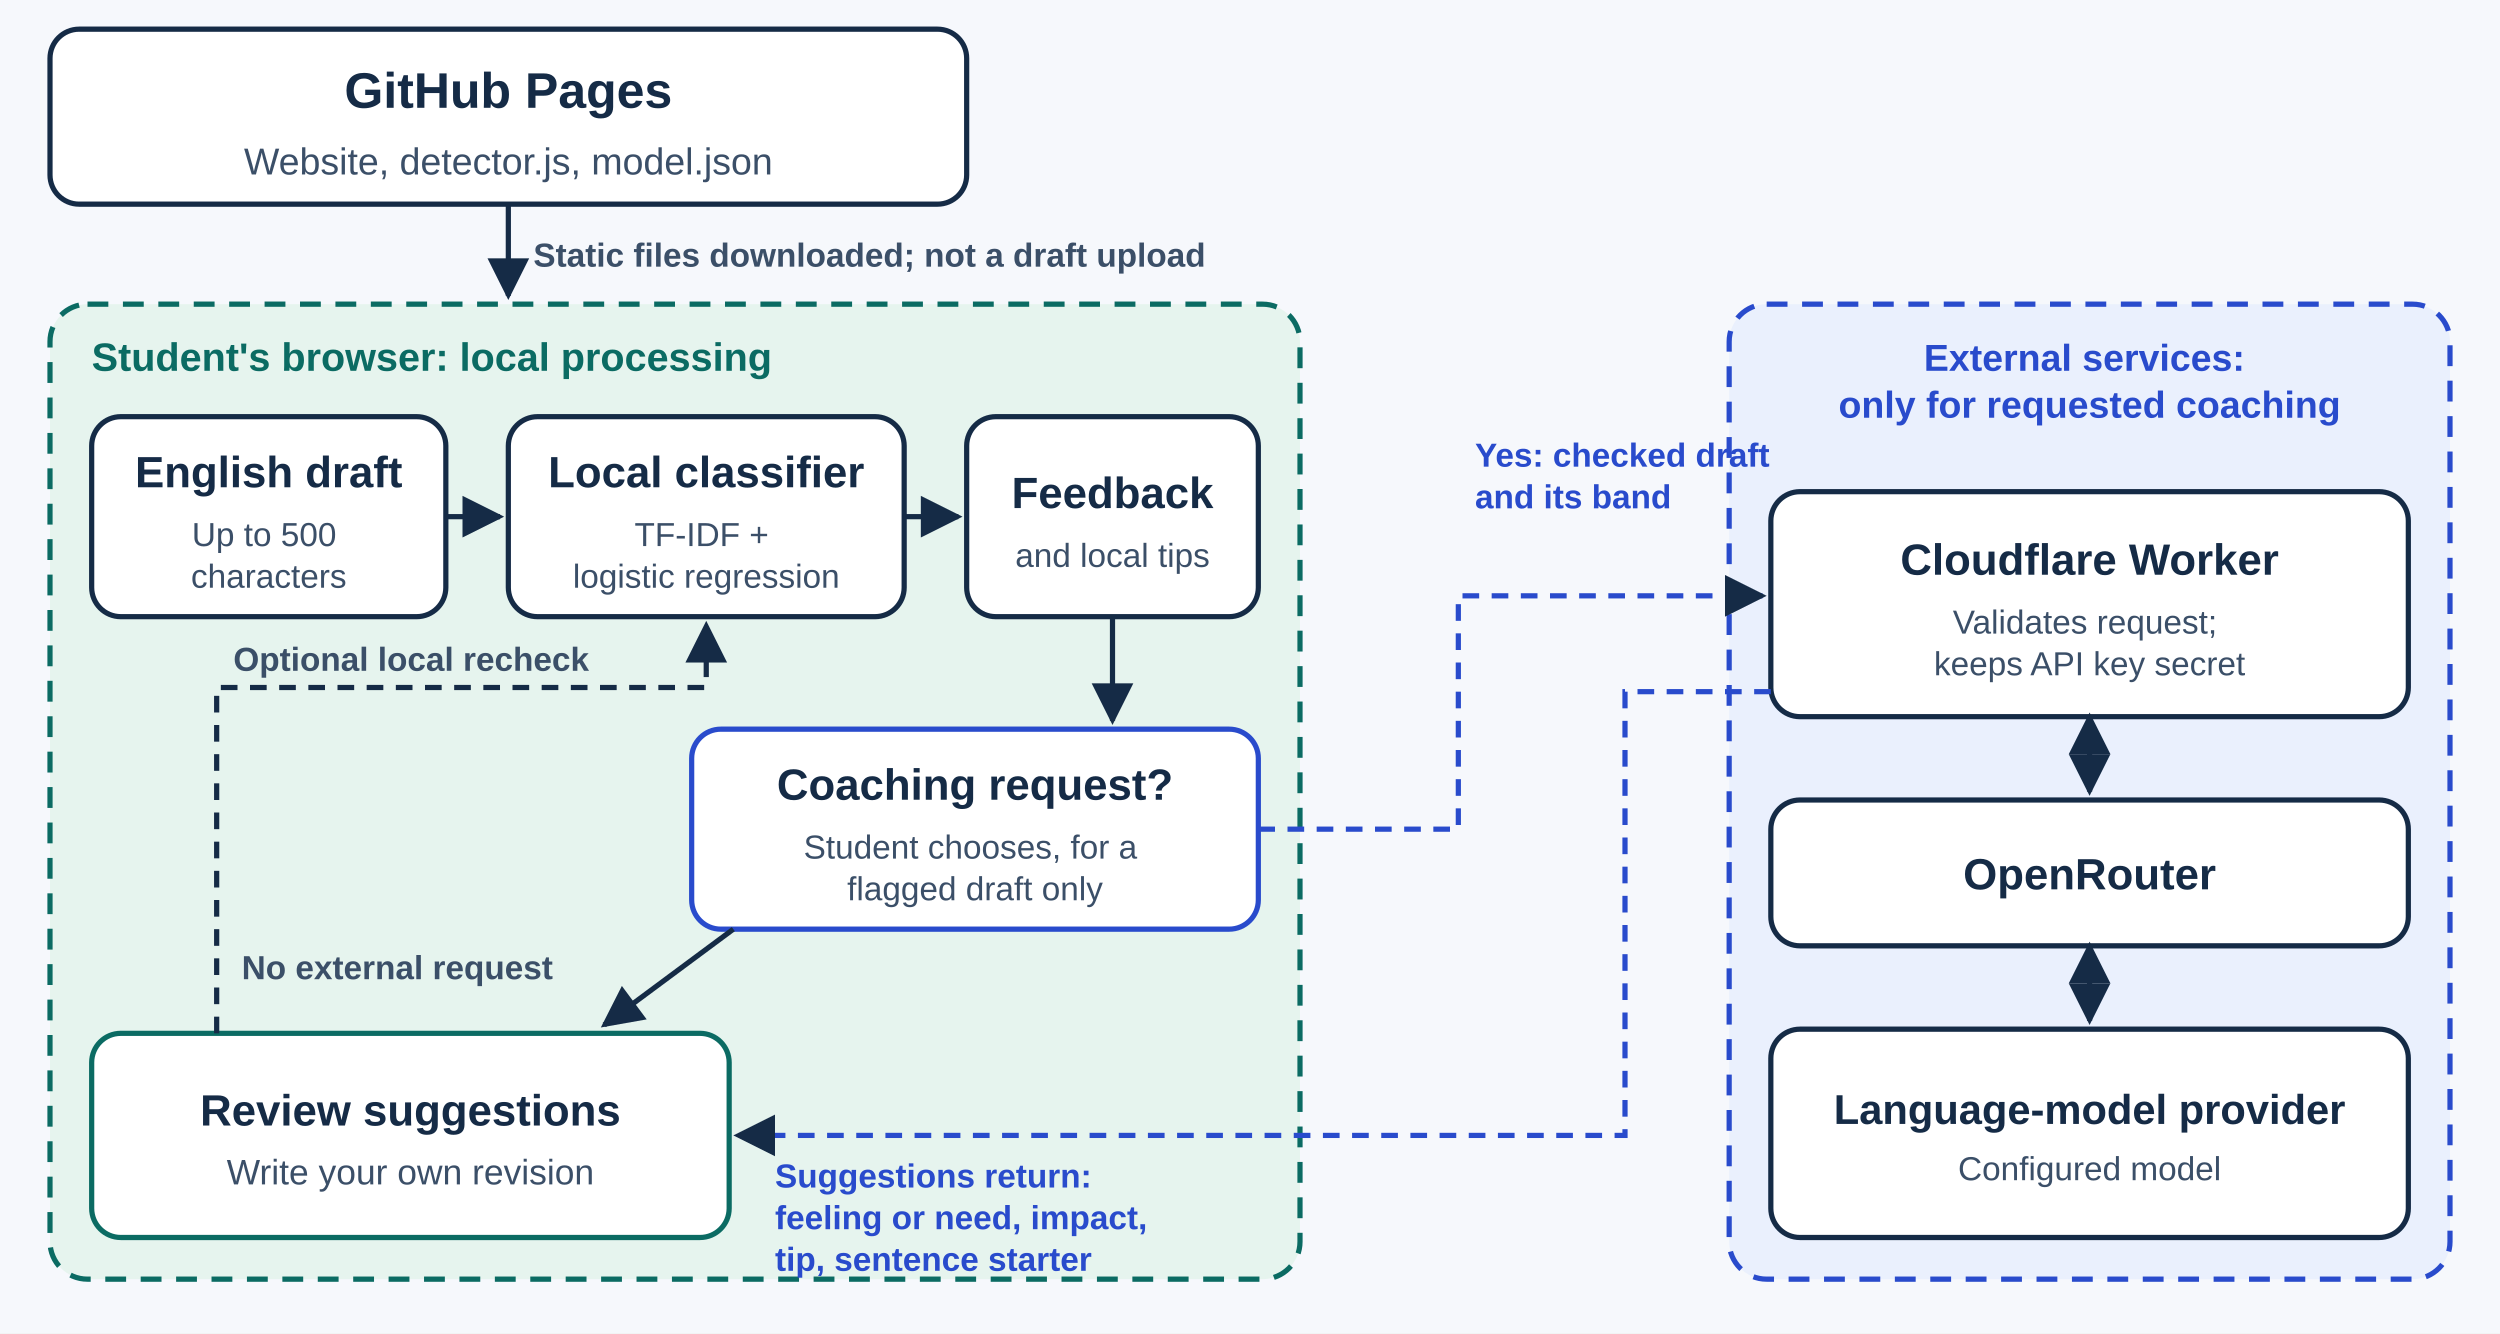
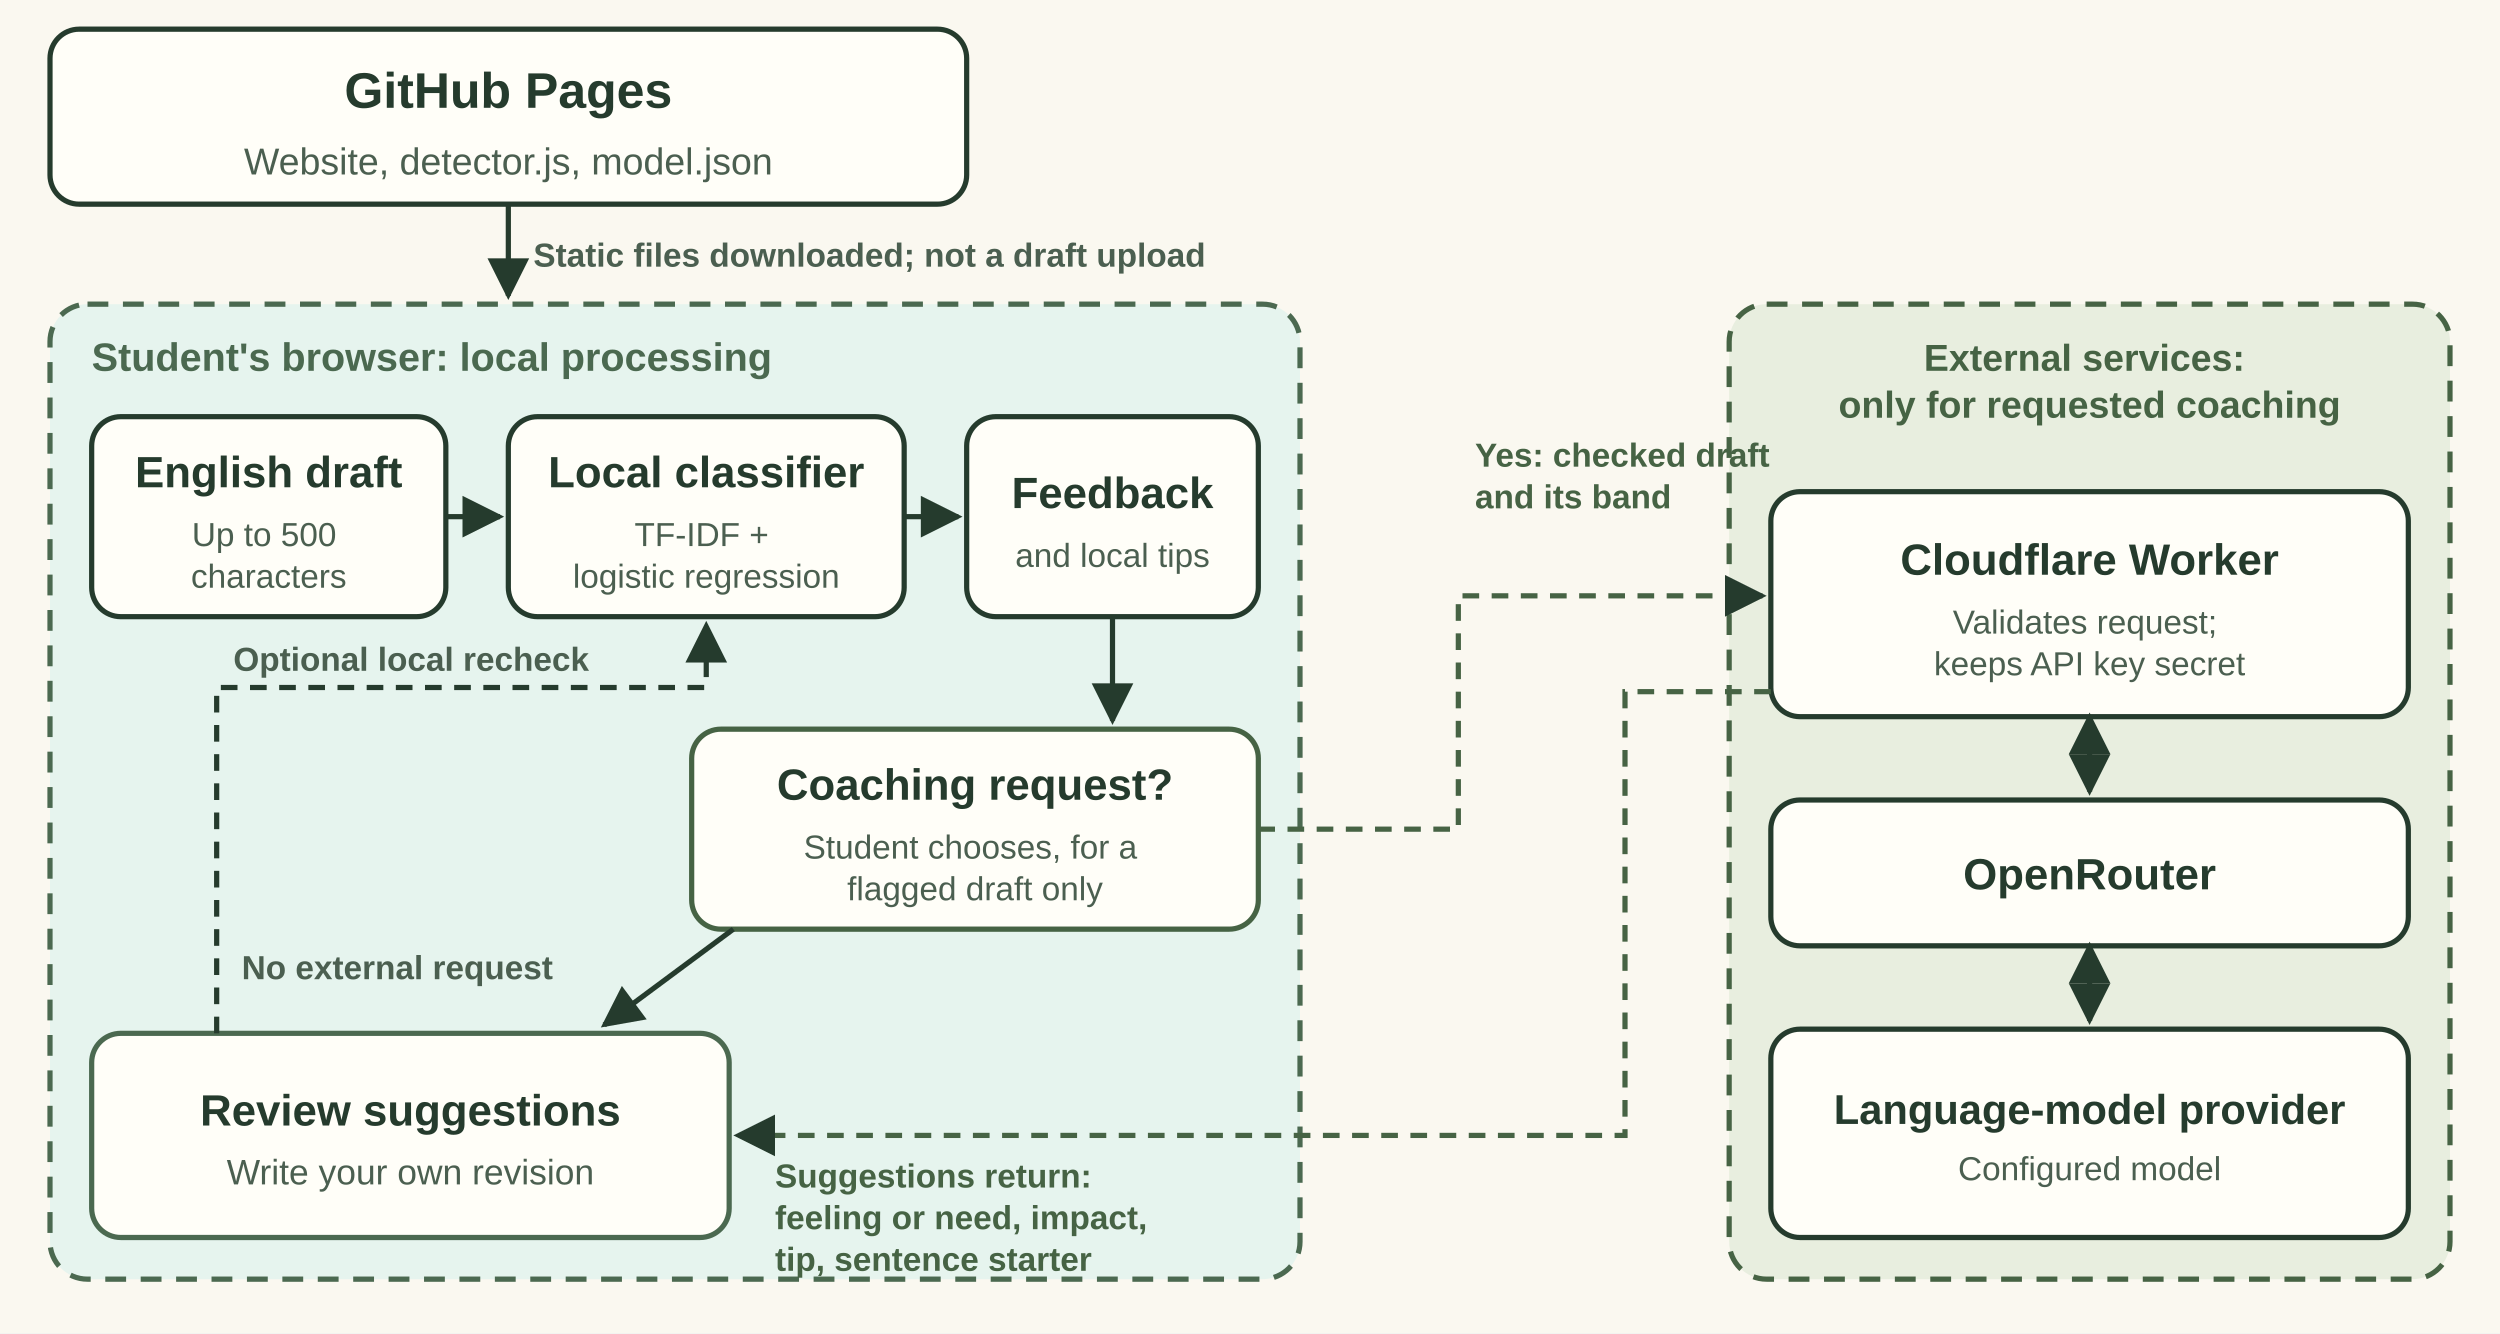
<svg xmlns="http://www.w3.org/2000/svg" viewBox="0 0 1200 640" role="img" lang="en" aria-labelledby="sa-en-t sa-en-d" font-family="Manrope, &quot;Avenir Next&quot;, &quot;Segoe UI&quot;, system-ui, -apple-system, Arial, sans-serif">
  <defs>
    <marker id="sa-en-m" viewBox="0 0 10 10" refX="9" refY="5" markerWidth="8" markerHeight="8" orient="auto-start-reverse">
-       <path d="M0 0 L10 5 L0 10 z" fill="#152B46" />
+       <path d="M0 0 L10 5 L0 10 z" fill="#253B2D" />
    </marker>
    <marker id="sa-en-ms" viewBox="0 0 10 10" refX="1" refY="5" markerWidth="8" markerHeight="8" orient="auto">
-       <path d="M10 0 L0 5 L10 10 z" fill="#152B46" />
+       <path d="M10 0 L0 5 L10 10 z" fill="#253B2D" />
    </marker>
  </defs>
-   <rect width="1200" height="640" fill="#F6F8FC" />
-   <rect x="24" y="14" width="440" height="84" rx="14" fill="#FFFFFF" stroke="#152B46" stroke-width="2.5" />
-   <text x="244" y="51.75" text-anchor="middle" font-size="24" font-weight="800" fill="#152B46">
+   <rect width="1200" height="640" fill="#FAF8F0" />
+   <rect x="24" y="14" width="440" height="84" rx="14" fill="#FFFEF8" stroke="#253B2D" stroke-width="2.5" />
+   <text x="244" y="51.75" text-anchor="middle" font-size="24" font-weight="800" fill="#253B2D">
    <tspan x="244" dy="0">GitHub Pages</tspan>
  </text>
-   <text x="244" y="83.75" text-anchor="middle" font-size="18" font-weight="500" fill="#3B4F68">
+   <text x="244" y="83.75" text-anchor="middle" font-size="18" font-weight="500" fill="#4B5F50">
    <tspan x="244" dy="0">Website, detector.js, model.json</tspan>
  </text>
-   <path d="M244 98 V142" fill="none" stroke="#152B46" stroke-width="2.5" marker-end="url(#sa-en-m)" />
-   <text x="256" y="128" text-anchor="start" font-size="16" font-weight="600" fill="#3B4F68">
+   <path d="M244 98 V142" fill="none" stroke="#253B2D" stroke-width="2.5" marker-end="url(#sa-en-m)" />
+   <text x="256" y="128" text-anchor="start" font-size="16" font-weight="600" fill="#4B5F50">
    <tspan x="256" dy="0">Static files downloaded; not a draft upload</tspan>
  </text>
-   <rect x="24" y="146" width="600" height="468" rx="18" fill="#E6F4EE" stroke="#0B6B63" stroke-width="2.5" stroke-dasharray="10 7" />
-   <text x="44" y="178" text-anchor="start" font-size="19" font-weight="800" fill="#0B6B63">
+   <rect x="24" y="146" width="600" height="468" rx="18" fill="#E6F4EE" stroke="#4B6950" stroke-width="2.5" stroke-dasharray="10 7" />
+   <text x="44" y="178" text-anchor="start" font-size="19" font-weight="800" fill="#4B6950">
    <tspan x="44" dy="0">Student's browser: local processing</tspan>
  </text>
-   <rect x="44" y="200" width="170" height="96" rx="14" fill="#FFFFFF" stroke="#152B46" stroke-width="2.5" />
-   <text x="129" y="233.875" text-anchor="middle" font-size="21" font-weight="800" fill="#152B46">
+   <rect x="44" y="200" width="170" height="96" rx="14" fill="#FFFEF8" stroke="#253B2D" stroke-width="2.5" />
+   <text x="129" y="233.875" text-anchor="middle" font-size="21" font-weight="800" fill="#253B2D">
    <tspan x="129" dy="0">English draft</tspan>
  </text>
-   <text x="129" y="262.125" text-anchor="middle" font-size="16" font-weight="500" fill="#3B4F68">
+   <text x="129" y="262.125" text-anchor="middle" font-size="16" font-weight="500" fill="#4B5F50">
    <tspan x="129" dy="0">Up to 500</tspan>
    <tspan x="129" dy="20">characters</tspan>
  </text>
-   <rect x="244" y="200" width="190" height="96" rx="14" fill="#FFFFFF" stroke="#152B46" stroke-width="2.5" />
-   <text x="339" y="233.875" text-anchor="middle" font-size="21" font-weight="800" fill="#152B46">
+   <rect x="244" y="200" width="190" height="96" rx="14" fill="#FFFEF8" stroke="#253B2D" stroke-width="2.5" />
+   <text x="339" y="233.875" text-anchor="middle" font-size="21" font-weight="800" fill="#253B2D">
    <tspan x="339" dy="0">Local classifier</tspan>
  </text>
-   <text x="339" y="262.125" text-anchor="middle" font-size="16" font-weight="500" fill="#3B4F68">
+   <text x="339" y="262.125" text-anchor="middle" font-size="16" font-weight="500" fill="#4B5F50">
    <tspan x="339" dy="0">TF-IDF +</tspan>
    <tspan x="339" dy="20">logistic regression</tspan>
  </text>
-   <rect x="464" y="200" width="140" height="96" rx="14" fill="#FFFFFF" stroke="#152B46" stroke-width="2.5" />
-   <text x="534" y="243.875" text-anchor="middle" font-size="21" font-weight="800" fill="#152B46">
+   <rect x="464" y="200" width="140" height="96" rx="14" fill="#FFFEF8" stroke="#253B2D" stroke-width="2.5" />
+   <text x="534" y="243.875" text-anchor="middle" font-size="21" font-weight="800" fill="#253B2D">
    <tspan x="534" dy="0">Feedback</tspan>
  </text>
-   <text x="534" y="272.125" text-anchor="middle" font-size="16" font-weight="500" fill="#3B4F68">
+   <text x="534" y="272.125" text-anchor="middle" font-size="16" font-weight="500" fill="#4B5F50">
    <tspan x="534" dy="0">and local tips</tspan>
  </text>
-   <path d="M214 248 H240" fill="none" stroke="#152B46" stroke-width="2.5" marker-end="url(#sa-en-m)" />
-   <path d="M434 248 H460" fill="none" stroke="#152B46" stroke-width="2.5" marker-end="url(#sa-en-m)" />
-   <rect x="332" y="350" width="272" height="96" rx="14" fill="#FFFFFF" stroke="#294BCC" stroke-width="2.5" />
-   <text x="468" y="383.875" text-anchor="middle" font-size="21" font-weight="800" fill="#152B46">
+   <path d="M214 248 H240" fill="none" stroke="#253B2D" stroke-width="2.5" marker-end="url(#sa-en-m)" />
+   <path d="M434 248 H460" fill="none" stroke="#253B2D" stroke-width="2.5" marker-end="url(#sa-en-m)" />
+   <rect x="332" y="350" width="272" height="96" rx="14" fill="#FFFEF8" stroke="#466344" stroke-width="2.5" />
+   <text x="468" y="383.875" text-anchor="middle" font-size="21" font-weight="800" fill="#253B2D">
    <tspan x="468" dy="0">Coaching request?</tspan>
  </text>
-   <text x="468" y="412.125" text-anchor="middle" font-size="16" font-weight="500" fill="#3B4F68">
+   <text x="468" y="412.125" text-anchor="middle" font-size="16" font-weight="500" fill="#4B5F50">
    <tspan x="468" dy="0">Student chooses, for a</tspan>
    <tspan x="468" dy="20">flagged draft only</tspan>
  </text>
-   <path d="M534 296 V346" fill="none" stroke="#152B46" stroke-width="2.5" marker-end="url(#sa-en-m)" />
-   <rect x="44" y="496" width="306" height="98" rx="14" fill="#FFFFFF" stroke="#0B6B63" stroke-width="2.5" />
-   <text x="197" y="540.25" text-anchor="middle" font-size="21" font-weight="800" fill="#152B46">
+   <path d="M534 296 V346" fill="none" stroke="#253B2D" stroke-width="2.5" marker-end="url(#sa-en-m)" />
+   <rect x="44" y="496" width="306" height="98" rx="14" fill="#FFFEF8" stroke="#4B6950" stroke-width="2.5" />
+   <text x="197" y="540.25" text-anchor="middle" font-size="21" font-weight="800" fill="#253B2D">
    <tspan x="197" dy="0">Review suggestions</tspan>
  </text>
-   <text x="197" y="568.5" text-anchor="middle" font-size="17" font-weight="500" fill="#3B4F68">
+   <text x="197" y="568.5" text-anchor="middle" font-size="17" font-weight="500" fill="#4B5F50">
    <tspan x="197" dy="0">Write your own revision</tspan>
  </text>
-   <path d="M352 446 L290 492" fill="none" stroke="#152B46" stroke-width="2.5" marker-end="url(#sa-en-m)" />
-   <text x="116" y="470" text-anchor="start" font-size="16" font-weight="600" fill="#3B4F68">
+   <path d="M352 446 L290 492" fill="none" stroke="#253B2D" stroke-width="2.5" marker-end="url(#sa-en-m)" />
+   <text x="116" y="470" text-anchor="start" font-size="16" font-weight="600" fill="#4B5F50">
    <tspan x="116" dy="0">No external request</tspan>
  </text>
-   <path d="M104 496 V330 H339 V300" fill="none" stroke="#152B46" stroke-width="2.5" stroke-dasharray="8 6" marker-end="url(#sa-en-m)" />
-   <text x="112" y="322" text-anchor="start" font-size="16" font-weight="600" fill="#3B4F68">
+   <path d="M104 496 V330 H339 V300" fill="none" stroke="#253B2D" stroke-width="2.5" stroke-dasharray="8 6" marker-end="url(#sa-en-m)" />
+   <text x="112" y="322" text-anchor="start" font-size="16" font-weight="600" fill="#4B5F50">
    <tspan x="112" dy="0">Optional local recheck</tspan>
  </text>
-   <rect x="830" y="146" width="346" height="468" rx="18" fill="#EAF0FD" stroke="#294BCC" stroke-width="2.5" stroke-dasharray="10 7" />
-   <text x="1003" y="178" text-anchor="middle" font-size="18" font-weight="800" fill="#294BCC">
+   <rect x="830" y="146" width="346" height="468" rx="18" fill="#E8EEDF" stroke="#466344" stroke-width="2.5" stroke-dasharray="10 7" />
+   <text x="1003" y="178" text-anchor="middle" font-size="18" font-weight="800" fill="#466344">
    <tspan x="1003" dy="0">External services:</tspan>
    <tspan x="1003" dy="22.5">only for requested coaching</tspan>
  </text>
-   <rect x="850" y="236" width="306" height="108" rx="14" fill="#FFFFFF" stroke="#152B46" stroke-width="2.5" />
-   <text x="1003" y="275.875" text-anchor="middle" font-size="21" font-weight="800" fill="#152B46">
+   <rect x="850" y="236" width="306" height="108" rx="14" fill="#FFFEF8" stroke="#253B2D" stroke-width="2.5" />
+   <text x="1003" y="275.875" text-anchor="middle" font-size="21" font-weight="800" fill="#253B2D">
    <tspan x="1003" dy="0">Cloudflare Worker</tspan>
  </text>
-   <text x="1003" y="304.125" text-anchor="middle" font-size="16" font-weight="500" fill="#3B4F68">
+   <text x="1003" y="304.125" text-anchor="middle" font-size="16" font-weight="500" fill="#4B5F50">
    <tspan x="1003" dy="0">Validates request;</tspan>
    <tspan x="1003" dy="20">keeps API key secret</tspan>
  </text>
-   <rect x="850" y="384" width="306" height="70" rx="14" fill="#FFFFFF" stroke="#152B46" stroke-width="2.5" />
-   <text x="1003" y="426.875" text-anchor="middle" font-size="21" font-weight="800" fill="#152B46">
+   <rect x="850" y="384" width="306" height="70" rx="14" fill="#FFFEF8" stroke="#253B2D" stroke-width="2.5" />
+   <text x="1003" y="426.875" text-anchor="middle" font-size="21" font-weight="800" fill="#253B2D">
    <tspan x="1003" dy="0">OpenRouter</tspan>
  </text>
-   <rect x="850" y="494" width="306" height="100" rx="14" fill="#FFFFFF" stroke="#152B46" stroke-width="2.5" />
-   <text x="1003" y="539.5" text-anchor="middle" font-size="20" font-weight="800" fill="#152B46">
+   <rect x="850" y="494" width="306" height="100" rx="14" fill="#FFFEF8" stroke="#253B2D" stroke-width="2.5" />
+   <text x="1003" y="539.5" text-anchor="middle" font-size="20" font-weight="800" fill="#253B2D">
    <tspan x="1003" dy="0">Language-model provider</tspan>
  </text>
-   <text x="1003" y="566.5" text-anchor="middle" font-size="16" font-weight="500" fill="#3B4F68">
+   <text x="1003" y="566.5" text-anchor="middle" font-size="16" font-weight="500" fill="#4B5F50">
    <tspan x="1003" dy="0">Configured model</tspan>
  </text>
-   <path d="M1003 344 V380" fill="none" stroke="#152B46" stroke-width="2.5" marker-end="url(#sa-en-m)" marker-start="url(#sa-en-ms)" />
-   <path d="M1003 454 V490" fill="none" stroke="#152B46" stroke-width="2.5" marker-end="url(#sa-en-m)" marker-start="url(#sa-en-ms)" />
-   <path d="M604 398 H700 V286 H846" fill="none" stroke="#294BCC" stroke-width="2.5" stroke-dasharray="8 6" marker-end="url(#sa-en-m)" />
-   <text x="708" y="224" text-anchor="start" font-size="16" font-weight="700" fill="#294BCC">
+   <path d="M1003 344 V380" fill="none" stroke="#253B2D" stroke-width="2.5" marker-end="url(#sa-en-m)" marker-start="url(#sa-en-ms)" />
+   <path d="M1003 454 V490" fill="none" stroke="#253B2D" stroke-width="2.5" marker-end="url(#sa-en-m)" marker-start="url(#sa-en-ms)" />
+   <path d="M604 398 H700 V286 H846" fill="none" stroke="#466344" stroke-width="2.5" stroke-dasharray="8 6" marker-end="url(#sa-en-m)" />
+   <text x="708" y="224" text-anchor="start" font-size="16" font-weight="700" fill="#466344">
    <tspan x="708" dy="0">Yes: checked draft</tspan>
    <tspan x="708" dy="20">and its band</tspan>
  </text>
-   <path d="M850 332 H780 V545 H354" fill="none" stroke="#294BCC" stroke-width="2.5" stroke-dasharray="8 6" marker-end="url(#sa-en-m)" />
-   <text x="372" y="570" text-anchor="start" font-size="16" font-weight="700" fill="#294BCC">
+   <path d="M850 332 H780 V545 H354" fill="none" stroke="#466344" stroke-width="2.5" stroke-dasharray="8 6" marker-end="url(#sa-en-m)" />
+   <text x="372" y="570" text-anchor="start" font-size="16" font-weight="700" fill="#466344">
    <tspan x="372" dy="0">Suggestions return:</tspan>
    <tspan x="372" dy="20">feeling or need, impact,</tspan>
    <tspan x="372" dy="20">tip, sentence starter</tspan>
  </text>
</svg>
